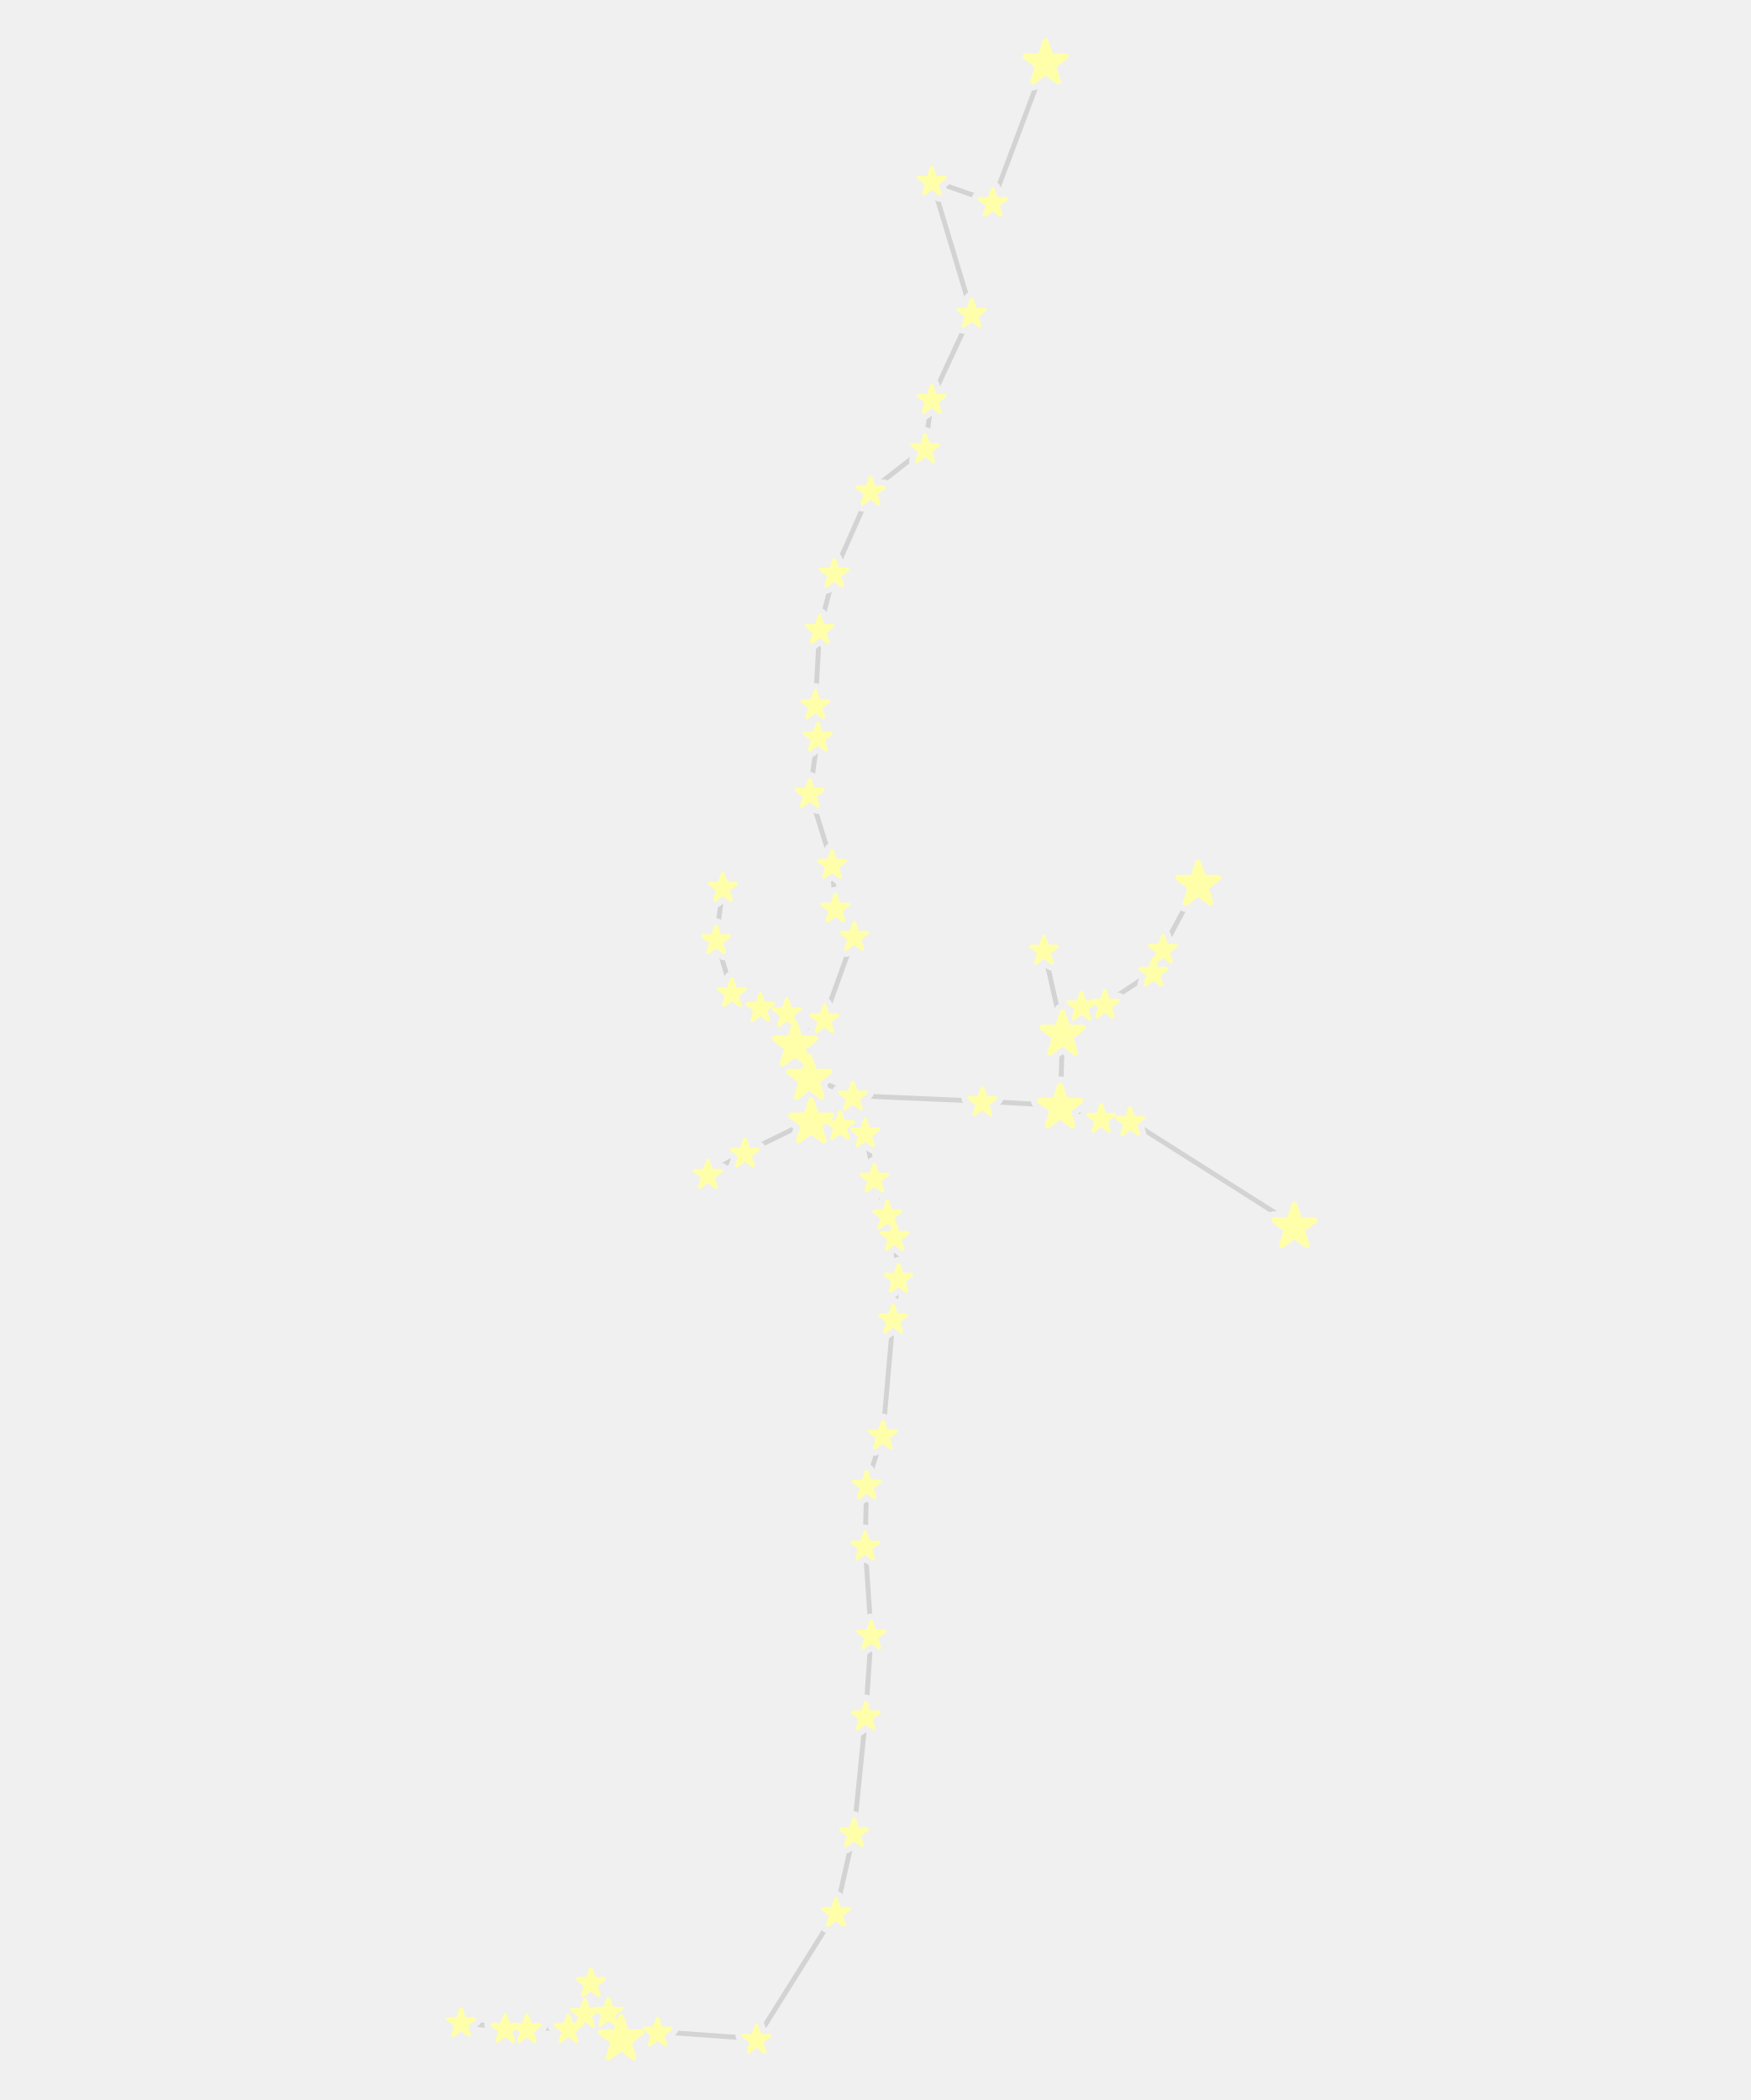
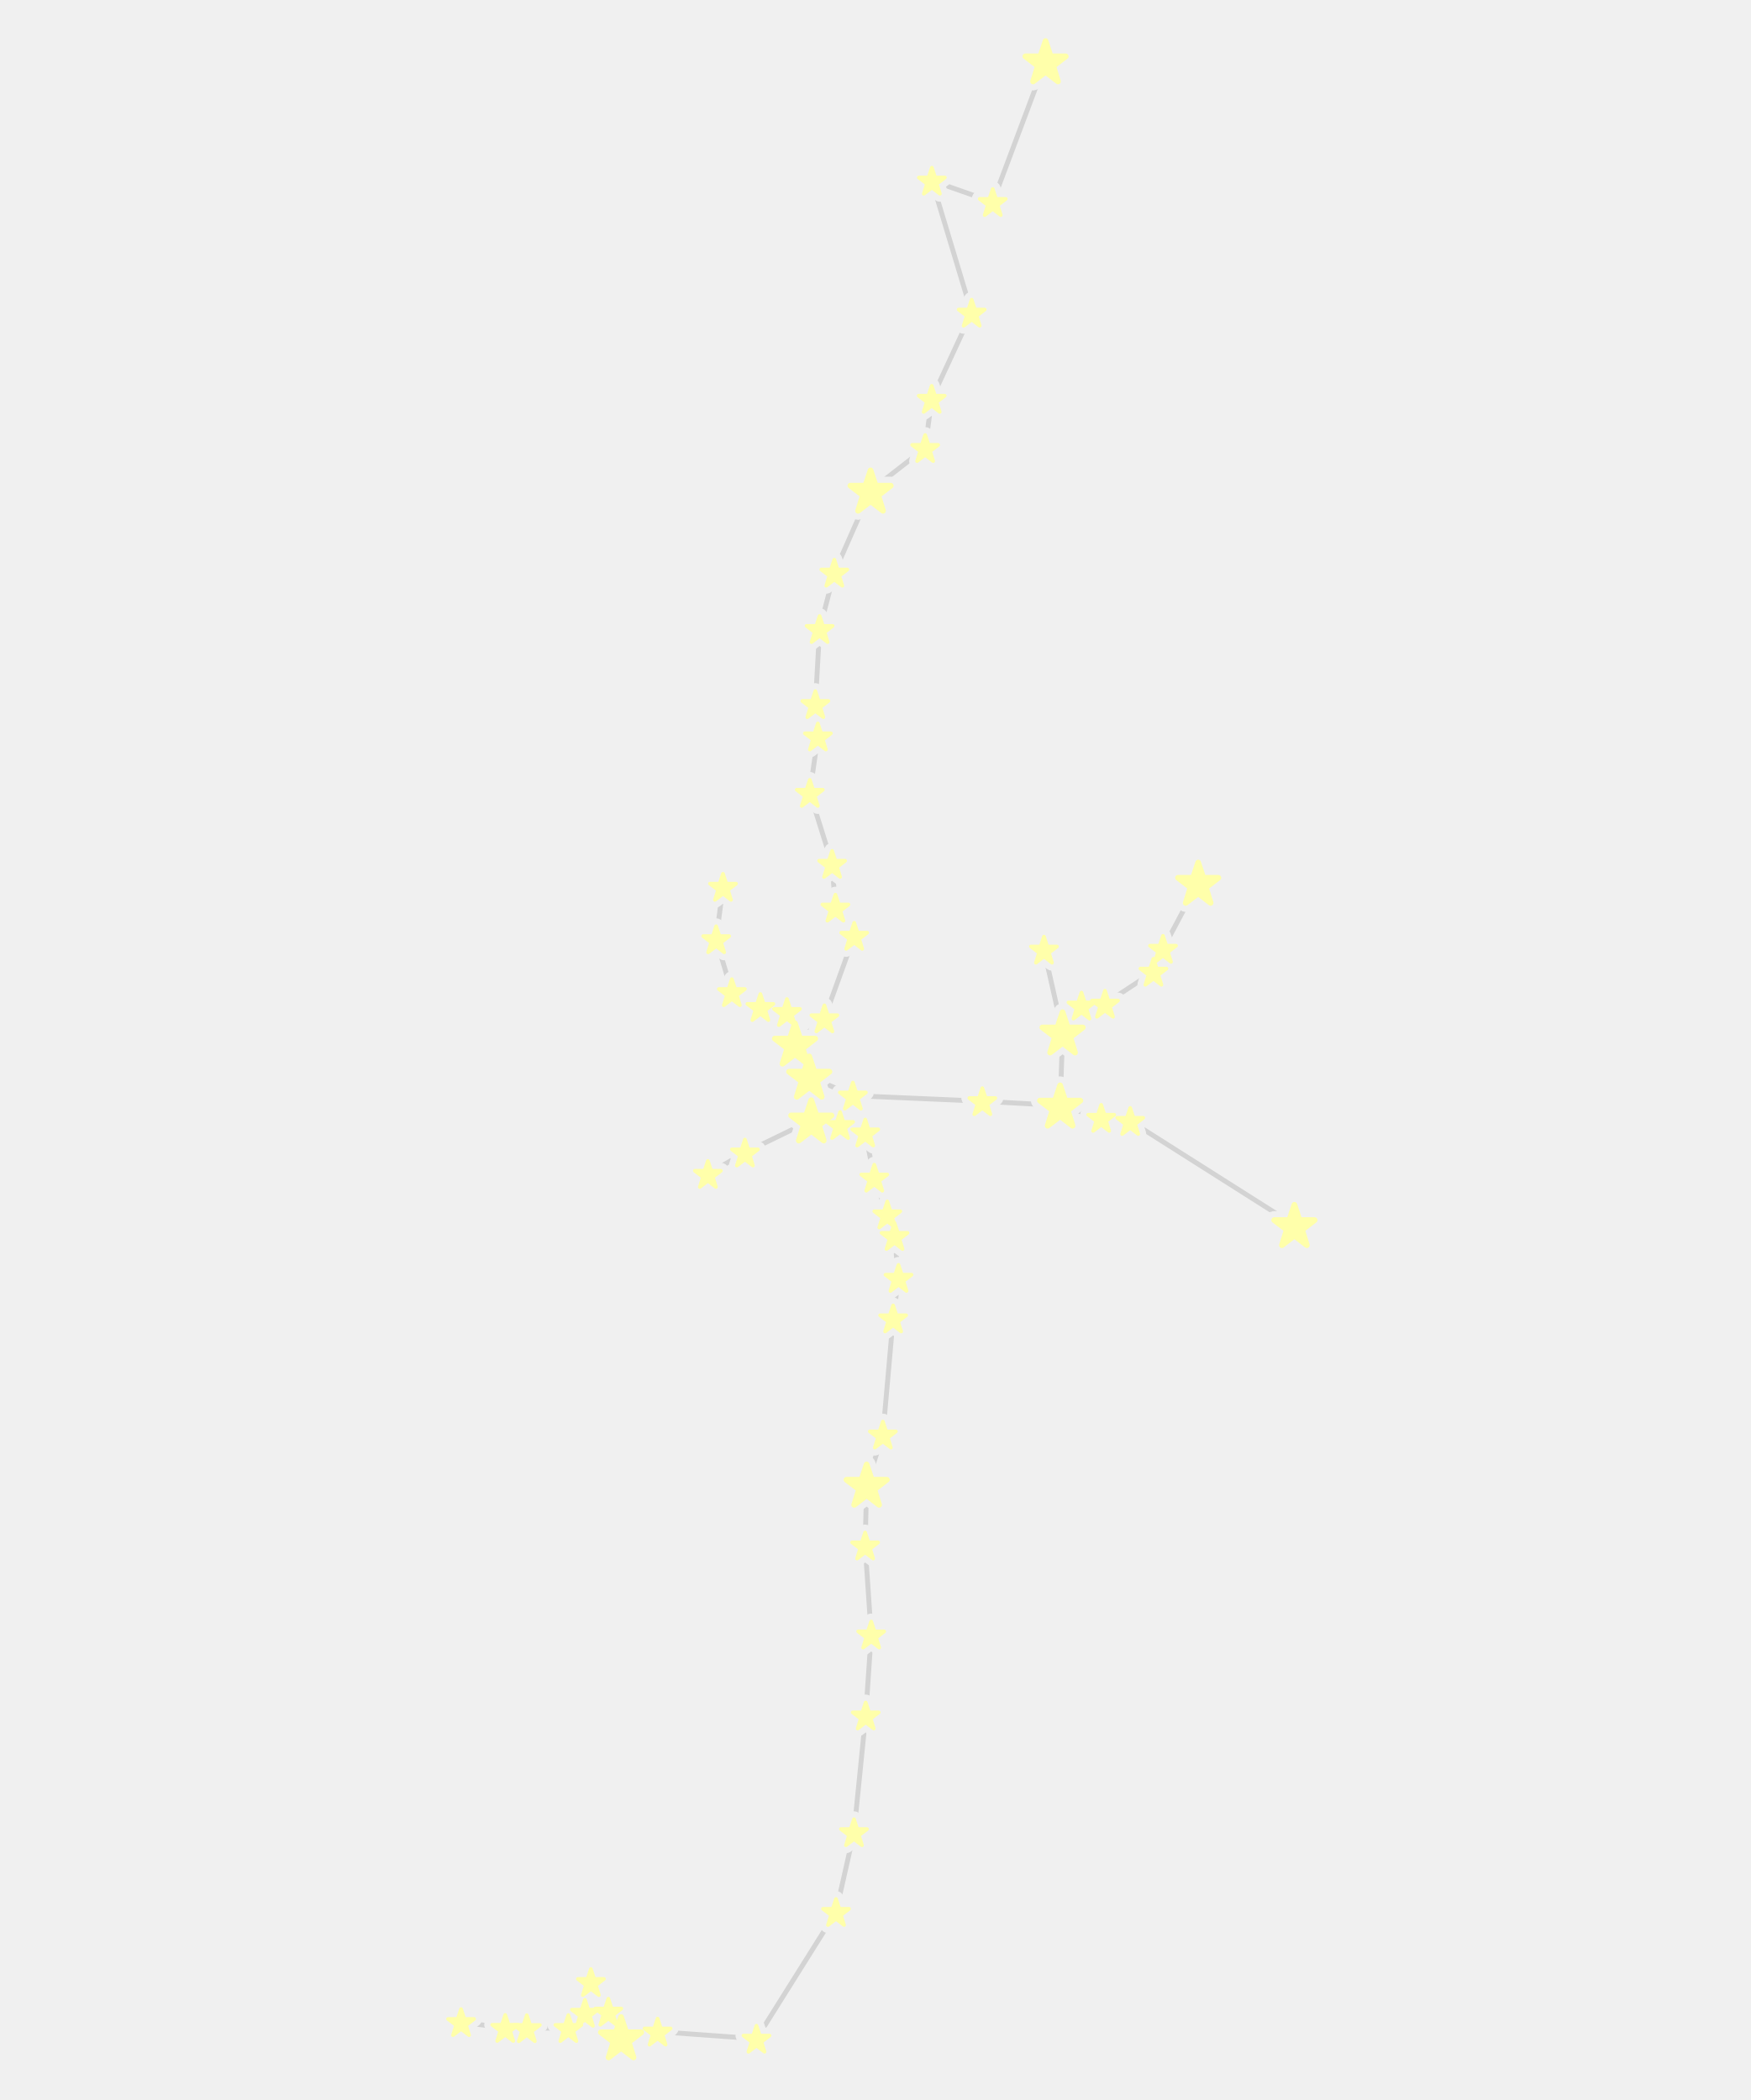
<svg xmlns="http://www.w3.org/2000/svg" width="3000" height="3600" viewBox="0 0 3000 3600">
  <defs>
    <path id="star" d="M100,39.332c0-3.332-2.636-6.029-5.935-6.169c0.004-0.012,0.004-0.024,0.009-0.035H65.461L55.863,4.341 c-0.004,0-0.009,0.001-0.014,0.001C55.058,1.833,52.738,0,49.967,0c-2.938,0-5.384,2.048-6.023,4.789 c-0.007-0.001-0.015,0-0.021-0.002l-9.45,28.341H6.336c-0.048-0.001-0.092-0.014-0.139-0.014C2.773,33.113,0,35.888,0,39.31 c0,1.884,0.857,3.55,2.185,4.687c-0.007,0.01-0.011,0.021-0.019,0.031L26.24,62.535l-8.961,28.683 c-0.364,0.789-0.582,1.659-0.582,2.587c0,3.422,2.775,6.195,6.198,6.195c1.405,0,2.687-0.484,3.727-1.272 c0.011,0.01,0.025,0.017,0.036,0.026L50.027,80.84l22.536,17.317C73.688,99.294,75.245,100,76.97,100 c3.424,0,6.198-2.773,6.198-6.195c0-0.748-0.154-1.456-0.397-2.121c0.016-0.002,0.029-0.01,0.045-0.012l-9.077-29.016l23.718-18.332 c-0.002-0.001-0.005-0.003-0.007-0.005C98.988,43.192,100,41.386,100,39.332z" />
    <mask id="gaps" maskUnits="userSpaceOnUse" x="0" y="0" width="3000" height="3600">
      <rect width="3000" height="3600" fill="#fff" />
      <g fill="#000" stroke="#000" stroke-linejoin="round">
        <use href="#star" transform="translate(1271 3469.5) scale(0.51)" stroke-width="41.18" />
        <use href="#star" transform="translate(1101.5 3457.3) scale(0.51)" stroke-width="41.18" />
        <use href="#star" transform="translate(877.4 3451.4) scale(0.51)" stroke-width="41.18" />
        <use href="#star" transform="translate(948.6 3451.2) scale(0.51)" stroke-width="41.18" />
        <use href="#star" transform="translate(840.4 3451) scale(0.51)" stroke-width="41.18" />
        <use href="#star" transform="translate(764.7 3441) scale(0.51)" stroke-width="41.18" />
        <use href="#star" transform="translate(977 3425.1) scale(0.51)" stroke-width="41.18" />
        <use href="#star" transform="translate(1017.1 3423.2) scale(0.51)" stroke-width="41.18" />
        <use href="#star" transform="translate(987.2 3372.4) scale(0.51)" stroke-width="41.18" />
        <use href="#star" transform="translate(1407.3 3252.2) scale(0.51)" stroke-width="41.18" />
        <use href="#star" transform="translate(1438.1 3115.5) scale(0.51)" stroke-width="41.18" />
        <use href="#star" transform="translate(1458.2 2915.4) scale(0.51)" stroke-width="41.18" />
        <use href="#star" transform="translate(1467.6 2776.6) scale(0.51)" stroke-width="41.18" />
        <use href="#star" transform="translate(1457.2 2624) scale(0.51)" stroke-width="41.18" />
-         <use href="#star" transform="translate(1459.8 2519.6) scale(0.51)" stroke-width="41.18" />
        <use href="#star" transform="translate(1487.6 2433.8) scale(0.51)" stroke-width="41.18" />
        <use href="#star" transform="translate(1505.2 2234.7) scale(0.51)" stroke-width="41.18" />
        <use href="#star" transform="translate(1514.4 2165.2) scale(0.51)" stroke-width="41.18" />
        <use href="#star" transform="translate(1507.6 2093.4) scale(0.51)" stroke-width="41.18" />
        <use href="#star" transform="translate(1495.2 2056.4) scale(0.51)" stroke-width="41.18" />
        <use href="#star" transform="translate(1472.9 1993.4) scale(0.51)" stroke-width="41.18" />
        <use href="#star" transform="translate(1187.7 1987) scale(0.51)" stroke-width="41.18" />
        <use href="#star" transform="translate(1251.2 1950.3) scale(0.51)" stroke-width="41.18" />
        <use href="#star" transform="translate(1457.4 1916) scale(0.51)" stroke-width="41.18" />
        <use href="#star" transform="translate(1414.3 1903.2) scale(0.51)" stroke-width="41.18" />
        <use href="#star" transform="translate(1911.5 1896.2) scale(0.51)" stroke-width="41.18" />
        <use href="#star" transform="translate(1861.8 1890.9) scale(0.51)" stroke-width="41.18" />
        <use href="#star" transform="translate(1658.1 1862.3) scale(0.51)" stroke-width="41.18" />
        <use href="#star" transform="translate(1436.2 1852.7) scale(0.51)" stroke-width="41.18" />
        <use href="#star" transform="translate(1387.4 1720.3) scale(0.51)" stroke-width="41.18" />
        <use href="#star" transform="translate(1323.2 1709.5) scale(0.51)" stroke-width="41.18" />
        <use href="#star" transform="translate(1277.7 1700.9) scale(0.51)" stroke-width="41.18" />
        <use href="#star" transform="translate(1828 1698.4) scale(0.51)" stroke-width="41.18" />
        <use href="#star" transform="translate(1868.3 1695.2) scale(0.51)" stroke-width="41.18" />
        <use href="#star" transform="translate(1228.8 1675.4) scale(0.51)" stroke-width="41.18" />
        <use href="#star" transform="translate(1951.3 1640.4) scale(0.51)" stroke-width="41.18" />
        <use href="#star" transform="translate(1763.7 1602.5) scale(0.51)" stroke-width="41.18" />
        <use href="#star" transform="translate(1967.7 1601.1) scale(0.51)" stroke-width="41.18" />
        <use href="#star" transform="translate(1201.9 1584.7) scale(0.51)" stroke-width="41.18" />
        <use href="#star" transform="translate(1438.5 1578.8) scale(0.51)" stroke-width="41.18" />
        <use href="#star" transform="translate(1406.3 1530.5) scale(0.51)" stroke-width="41.18" />
        <use href="#star" transform="translate(1213.6 1494.8) scale(0.51)" stroke-width="41.18" />
        <use href="#star" transform="translate(1400.6 1455.5) scale(0.51)" stroke-width="41.18" />
        <use href="#star" transform="translate(1362.4 1333.8) scale(0.51)" stroke-width="41.18" />
        <use href="#star" transform="translate(1376.2 1237.1) scale(0.51)" stroke-width="41.18" />
        <use href="#star" transform="translate(1371.9 1181.6) scale(0.51)" stroke-width="41.18" />
        <use href="#star" transform="translate(1379.2 1052.9) scale(0.51)" stroke-width="41.18" />
        <use href="#star" transform="translate(1404.4 956.3) scale(0.51)" stroke-width="41.18" />
-         <use href="#star" transform="translate(1466.5 815.5) scale(0.51)" stroke-width="41.18" />
        <use href="#star" transform="translate(1560.1 742.6) scale(0.51)" stroke-width="41.18" />
        <use href="#star" transform="translate(1571.3 658.3) scale(0.51)" stroke-width="41.18" />
        <use href="#star" transform="translate(1639.8 510.6) scale(0.51)" stroke-width="41.18" />
        <use href="#star" transform="translate(1675.9 320.9) scale(0.51)" stroke-width="41.18" />
        <use href="#star" transform="translate(1571.6 284.3) scale(0.51)" stroke-width="41.18" />
        <use href="#star" transform="translate(1024.9 3452.9) scale(0.7905)" stroke-width="26.57" />
+         <use href="#star" transform="translate(1445.8 2505.6) scale(0.7905)" stroke-width="26.57" />
        <use href="#star" transform="translate(2178.9 2060.5) scale(0.7905)" stroke-width="26.57" />
        <use href="#star" transform="translate(1350.9 1881.1) scale(0.7905)" stroke-width="26.57" />
        <use href="#star" transform="translate(1777.4 1855.7) scale(0.7905)" stroke-width="26.57" />
        <use href="#star" transform="translate(1347.4 1806.1) scale(0.7905)" stroke-width="26.57" />
        <use href="#star" transform="translate(1323 1749.4) scale(0.7905)" stroke-width="26.57" />
        <use href="#star" transform="translate(1781.6 1730.3) scale(0.7905)" stroke-width="26.57" />
        <use href="#star" transform="translate(2014 1473.7) scale(0.7905)" stroke-width="26.57" />
+         <use href="#star" transform="translate(1452.5 801.5) scale(0.7905)" stroke-width="26.57" />
        <use href="#star" transform="translate(1752.4 65.5) scale(0.7905)" stroke-width="26.57" />
      </g>
    </mask>
  </defs>
  <g mask="url(#gaps)" fill="none" stroke="#d3d3d3" stroke-width="8.4" stroke-linecap="round" stroke-linejoin="round">
    <path d="M1362.5 1788.9 L1412.9 1745.8" />
    <path d="M1362.5 1788.9 L1348.7 1735" />
    <path d="M1362.5 1788.9 L1386.9 1845.7" />
    <path d="M1539.9 2190.7 L1530.7 2260.2" />
    <path d="M1513.1 2459.3 L1485.3 2545.1" />
    <path d="M1513.1 2459.3 L1530.7 2260.2" />
    <path d="M1485.3 2545.1 L1482.7 2649.5" />
    <path d="M1461.7 1878.2 L1683.6 1887.8" />
    <path d="M1683.6 1887.8 L1817 1895.2" />
    <path d="M1817 1895.2 L1821.2 1769.8" />
    <path d="M1817 1895.2 L1887.3 1916.4" />
    <path d="M1821.2 1769.8 L1853.5 1723.9" />
    <path d="M1821.2 1769.8 L1789.2 1628" />
    <path d="M1853.5 1723.9 L1893.8 1720.7" />
    <path d="M1893.8 1720.7 L1976.8 1665.9" />
    <path d="M1976.8 1665.9 L1993.2 1626.6" />
    <path d="M1993.2 1626.6 L2053.5 1513.2" />
    <path d="M1412.9 1745.8 L1464 1604.3" />
    <path d="M1464 1604.3 L1431.8 1556" />
    <path d="M1431.8 1556 L1426.1 1481" />
    <path d="M1426.1 1481 L1387.9 1359.3" />
    <path d="M1387.9 1359.3 L1401.7 1262.6" />
    <path d="M1461.7 1878.2 L1386.9 1845.7" />
    <path d="M1401.7 1262.6 L1397.4 1207.1" />
    <path d="M1397.4 1207.1 L1404.7 1078.4" />
    <path d="M1404.7 1078.4 L1429.9 981.8" />
    <path d="M1429.9 981.8 L1492 841" />
    <path d="M1492 841 L1585.6 768.1" />
    <path d="M1482.7 2649.5 L1493.1 2802.1" />
    <path d="M1493.1 2802.1 L1483.7 2940.9" />
    <path d="M1483.7 2940.9 L1463.6 3141" />
    <path d="M1463.6 3141 L1432.8 3277.7" />
    <path d="M1064.4 3492.4 L1127 3482.8" />
    <path d="M1386.9 1845.7 L1390.4 1920.6" />
    <path d="M1064.4 3492.4 L1042.6 3448.7" />
    <path d="M1042.6 3448.7 L1012.7 3397.9" />
    <path d="M1012.7 3397.9 L1002.5 3450.6" />
    <path d="M1390.4 1920.6 L1276.7 1975.8" />
    <path d="M1390.4 1920.6 L1439.8 1928.7" />
    <path d="M1002.5 3450.6 L974.1 3476.7" />
    <path d="M1239.1 1520.3 L1227.4 1610.2" />
    <path d="M1227.4 1610.2 L1254.3 1700.9" />
    <path d="M1254.3 1700.9 L1303.2 1726.4" />
    <path d="M1303.2 1726.4 L1348.7 1735" />
    <path d="M1276.7 1975.8 L1213.2 2012.5" />
    <path d="M1439.8 1928.7 L1482.9 1941.5" />
    <path d="M1665.3 536.1 L1596.8 683.8" />
    <path d="M1665.3 536.1 L1597.1 309.8" />
    <path d="M1596.8 683.8 L1585.6 768.1" />
    <path d="M1597.1 309.8 L1701.4 346.4" />
    <path d="M1701.4 346.4 L1791.9 105" />
    <path d="M1432.8 3277.7 L1296.5 3495" />
    <path d="M1296.5 3495 L1127 3482.8" />
    <path d="M1482.9 1941.5 L1498.4 2018.9" />
    <path d="M1887.3 1916.4 L1937 1921.7" />
    <path d="M1937 1921.7 L2218.4 2100.1" />
    <path d="M902.9 3476.9 L974.1 3476.7" />
    <path d="M902.9 3476.9 L865.9 3476.5" />
    <path d="M865.9 3476.5 L790.2 3466.5" />
    <path d="M1520.7 2081.9 L1498.4 2018.9" />
    <path d="M1539.9 2190.7 L1533.1 2118.9" />
    <path d="M1520.7 2081.9 L1533.1 2118.9" />
  </g>
  <g fill="#ffffaa">
    <use href="#star" transform="translate(1271 3469.5) scale(0.51)" />
    <use href="#star" transform="translate(1101.5 3457.3) scale(0.51)" />
    <use href="#star" transform="translate(877.4 3451.4) scale(0.51)" />
    <use href="#star" transform="translate(948.6 3451.2) scale(0.51)" />
    <use href="#star" transform="translate(840.4 3451) scale(0.51)" />
    <use href="#star" transform="translate(764.7 3441) scale(0.51)" />
    <use href="#star" transform="translate(977 3425.1) scale(0.51)" />
    <use href="#star" transform="translate(1017.1 3423.2) scale(0.51)" />
    <use href="#star" transform="translate(987.2 3372.4) scale(0.51)" />
    <use href="#star" transform="translate(1407.3 3252.2) scale(0.51)" />
    <use href="#star" transform="translate(1438.1 3115.5) scale(0.51)" />
    <use href="#star" transform="translate(1458.2 2915.4) scale(0.51)" />
    <use href="#star" transform="translate(1467.6 2776.6) scale(0.51)" />
    <use href="#star" transform="translate(1457.2 2624) scale(0.51)" />
-     <use href="#star" transform="translate(1459.8 2519.6) scale(0.51)" />
    <use href="#star" transform="translate(1487.6 2433.8) scale(0.51)" />
    <use href="#star" transform="translate(1505.2 2234.7) scale(0.51)" />
    <use href="#star" transform="translate(1514.4 2165.2) scale(0.51)" />
    <use href="#star" transform="translate(1507.6 2093.4) scale(0.51)" />
    <use href="#star" transform="translate(1495.2 2056.4) scale(0.51)" />
    <use href="#star" transform="translate(1472.9 1993.4) scale(0.51)" />
    <use href="#star" transform="translate(1187.7 1987) scale(0.51)" />
    <use href="#star" transform="translate(1251.2 1950.3) scale(0.51)" />
    <use href="#star" transform="translate(1457.4 1916) scale(0.51)" />
    <use href="#star" transform="translate(1414.3 1903.2) scale(0.51)" />
    <use href="#star" transform="translate(1911.5 1896.2) scale(0.51)" />
    <use href="#star" transform="translate(1861.8 1890.9) scale(0.51)" />
    <use href="#star" transform="translate(1658.1 1862.3) scale(0.51)" />
    <use href="#star" transform="translate(1436.2 1852.7) scale(0.51)" />
    <use href="#star" transform="translate(1387.4 1720.3) scale(0.51)" />
    <use href="#star" transform="translate(1323.2 1709.5) scale(0.51)" />
    <use href="#star" transform="translate(1277.7 1700.9) scale(0.51)" />
    <use href="#star" transform="translate(1828 1698.4) scale(0.51)" />
    <use href="#star" transform="translate(1868.3 1695.2) scale(0.51)" />
    <use href="#star" transform="translate(1228.8 1675.4) scale(0.51)" />
    <use href="#star" transform="translate(1951.3 1640.4) scale(0.51)" />
    <use href="#star" transform="translate(1763.7 1602.5) scale(0.51)" />
    <use href="#star" transform="translate(1967.7 1601.1) scale(0.51)" />
    <use href="#star" transform="translate(1201.9 1584.7) scale(0.51)" />
    <use href="#star" transform="translate(1438.5 1578.8) scale(0.51)" />
    <use href="#star" transform="translate(1406.3 1530.5) scale(0.51)" />
    <use href="#star" transform="translate(1213.6 1494.8) scale(0.51)" />
    <use href="#star" transform="translate(1400.6 1455.5) scale(0.51)" />
    <use href="#star" transform="translate(1362.4 1333.8) scale(0.51)" />
    <use href="#star" transform="translate(1376.2 1237.1) scale(0.51)" />
    <use href="#star" transform="translate(1371.9 1181.6) scale(0.51)" />
    <use href="#star" transform="translate(1379.2 1052.9) scale(0.51)" />
    <use href="#star" transform="translate(1404.4 956.3) scale(0.51)" />
-     <use href="#star" transform="translate(1466.5 815.5) scale(0.51)" />
    <use href="#star" transform="translate(1560.1 742.6) scale(0.51)" />
    <use href="#star" transform="translate(1571.3 658.3) scale(0.51)" />
    <use href="#star" transform="translate(1639.8 510.6) scale(0.51)" />
    <use href="#star" transform="translate(1675.9 320.9) scale(0.51)" />
    <use href="#star" transform="translate(1571.6 284.3) scale(0.51)" />
    <use href="#star" transform="translate(1024.9 3452.9) scale(0.7905)" />
+     <use href="#star" transform="translate(1445.8 2505.6) scale(0.7905)" />
    <use href="#star" transform="translate(2178.9 2060.5) scale(0.7905)" />
    <use href="#star" transform="translate(1350.9 1881.1) scale(0.7905)" />
    <use href="#star" transform="translate(1777.4 1855.7) scale(0.7905)" />
    <use href="#star" transform="translate(1347.4 1806.1) scale(0.7905)" />
    <use href="#star" transform="translate(1323 1749.4) scale(0.7905)" />
    <use href="#star" transform="translate(1781.6 1730.3) scale(0.7905)" />
    <use href="#star" transform="translate(2014 1473.7) scale(0.7905)" />
+     <use href="#star" transform="translate(1452.5 801.5) scale(0.7905)" />
    <use href="#star" transform="translate(1752.4 65.5) scale(0.7905)" />
  </g>
</svg>
